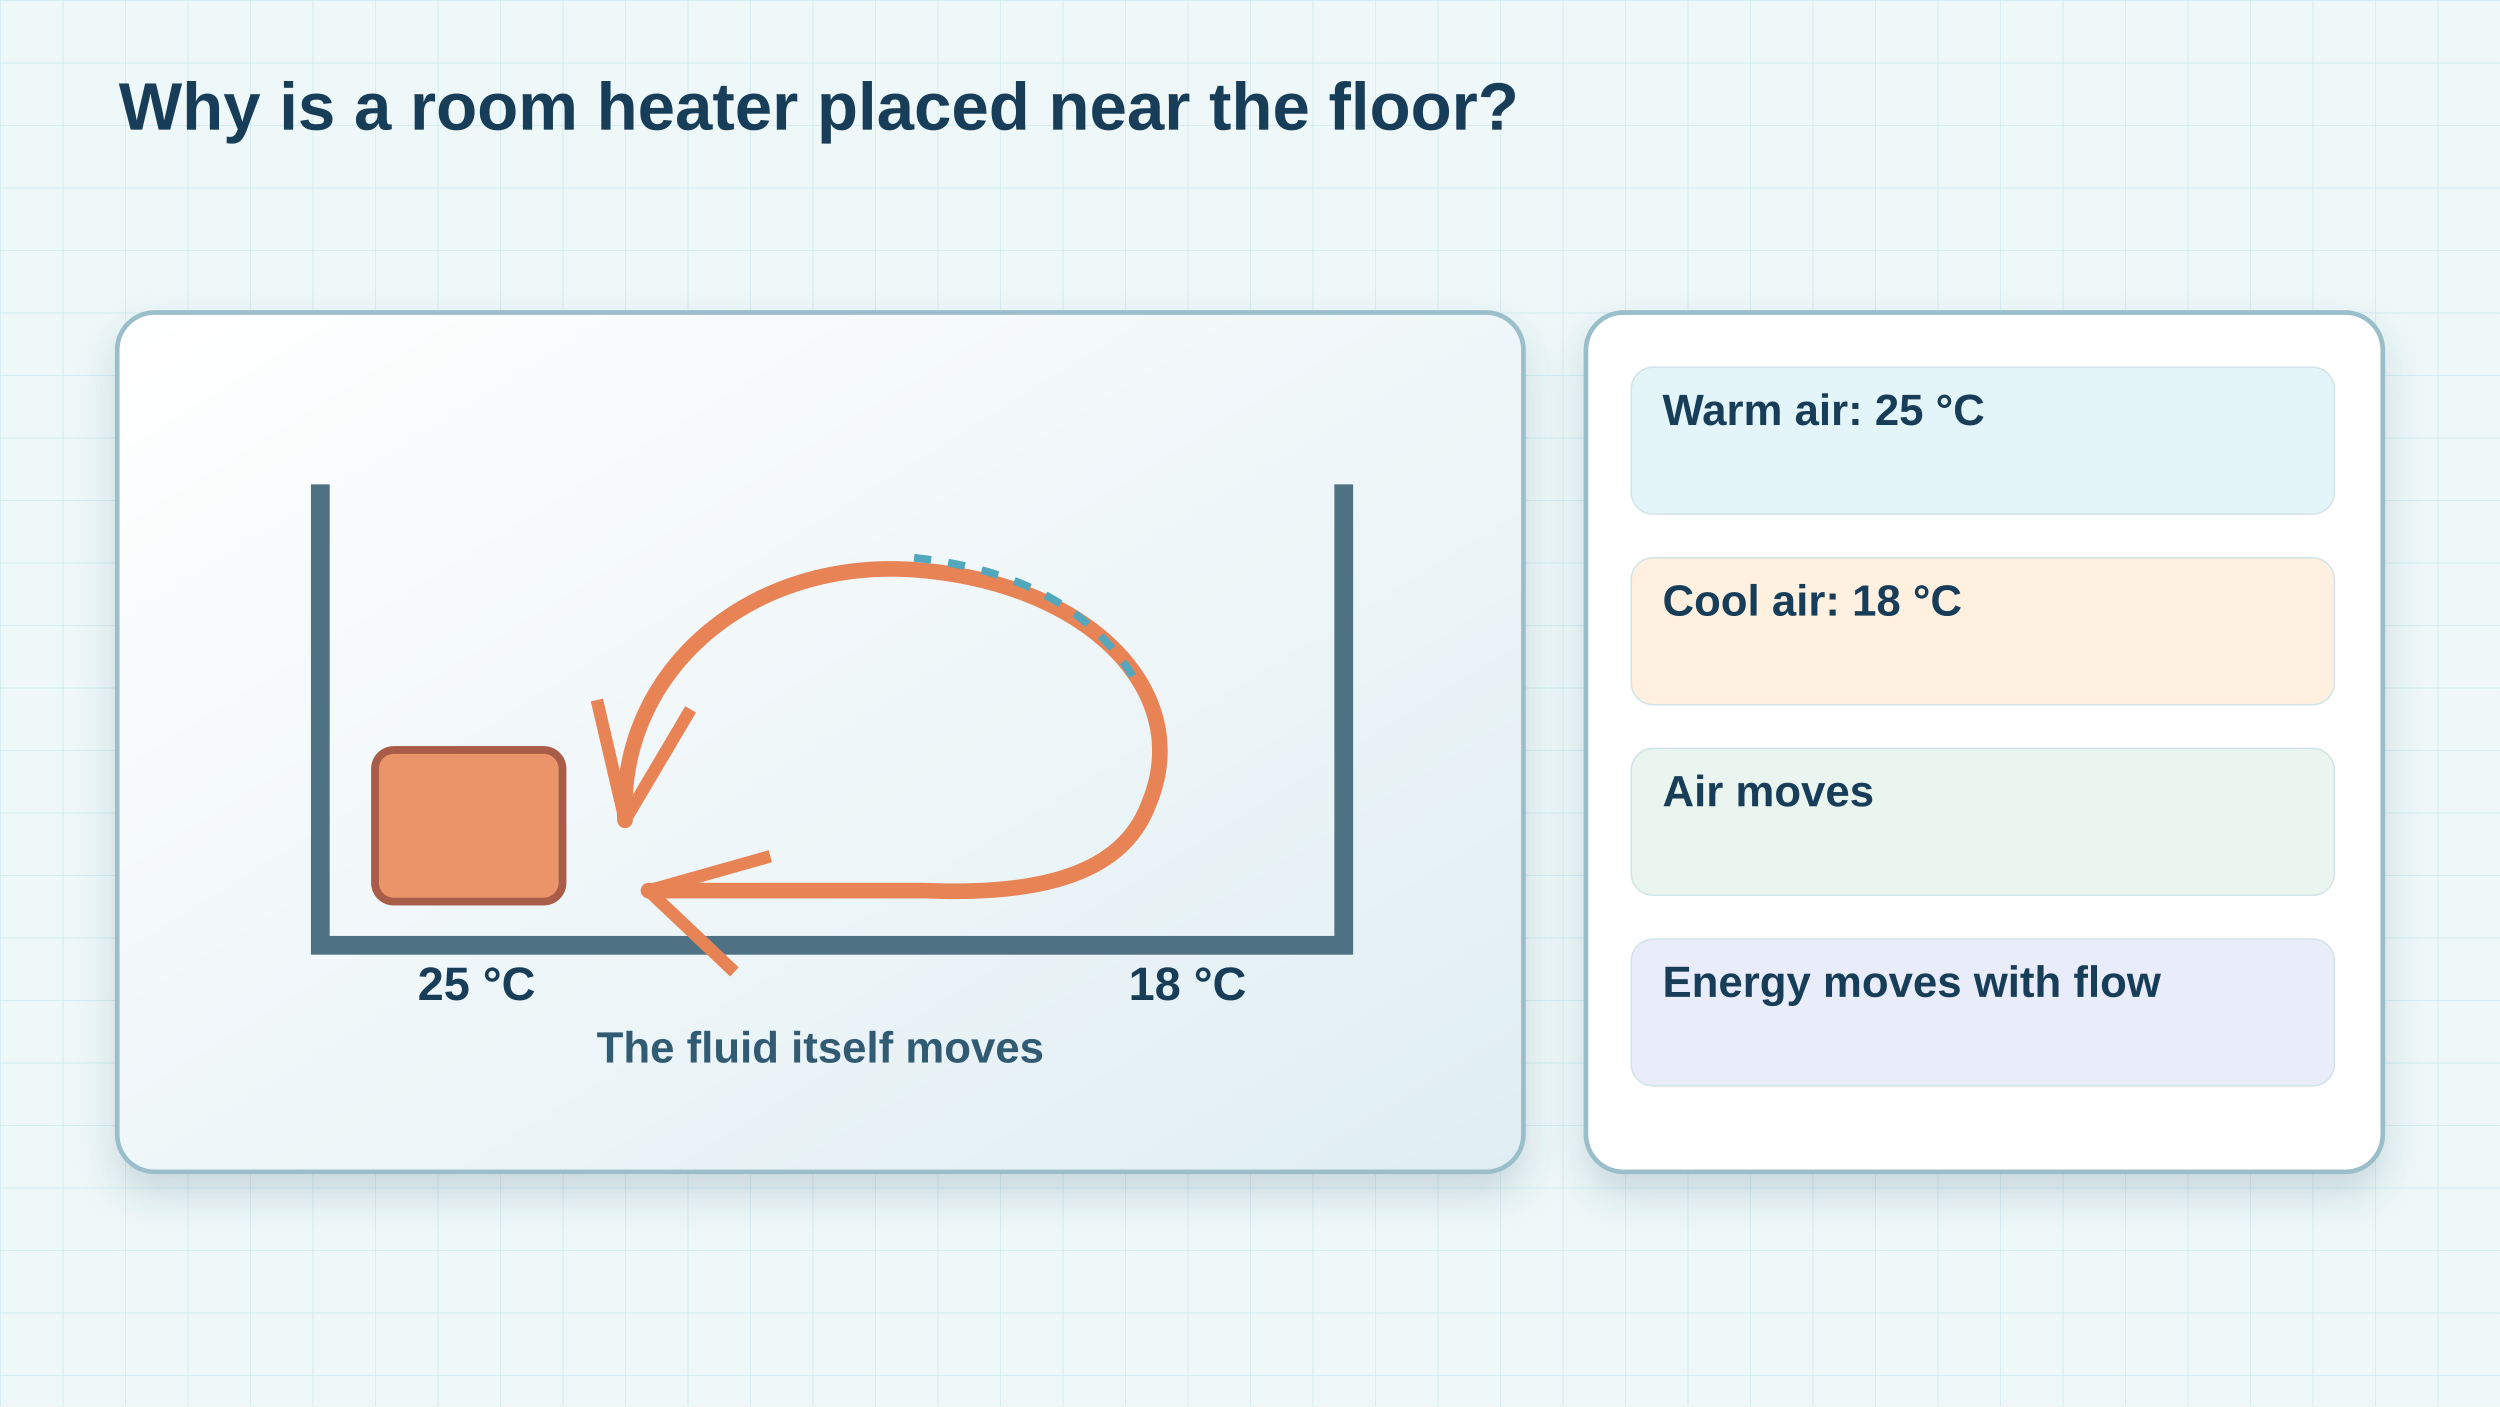
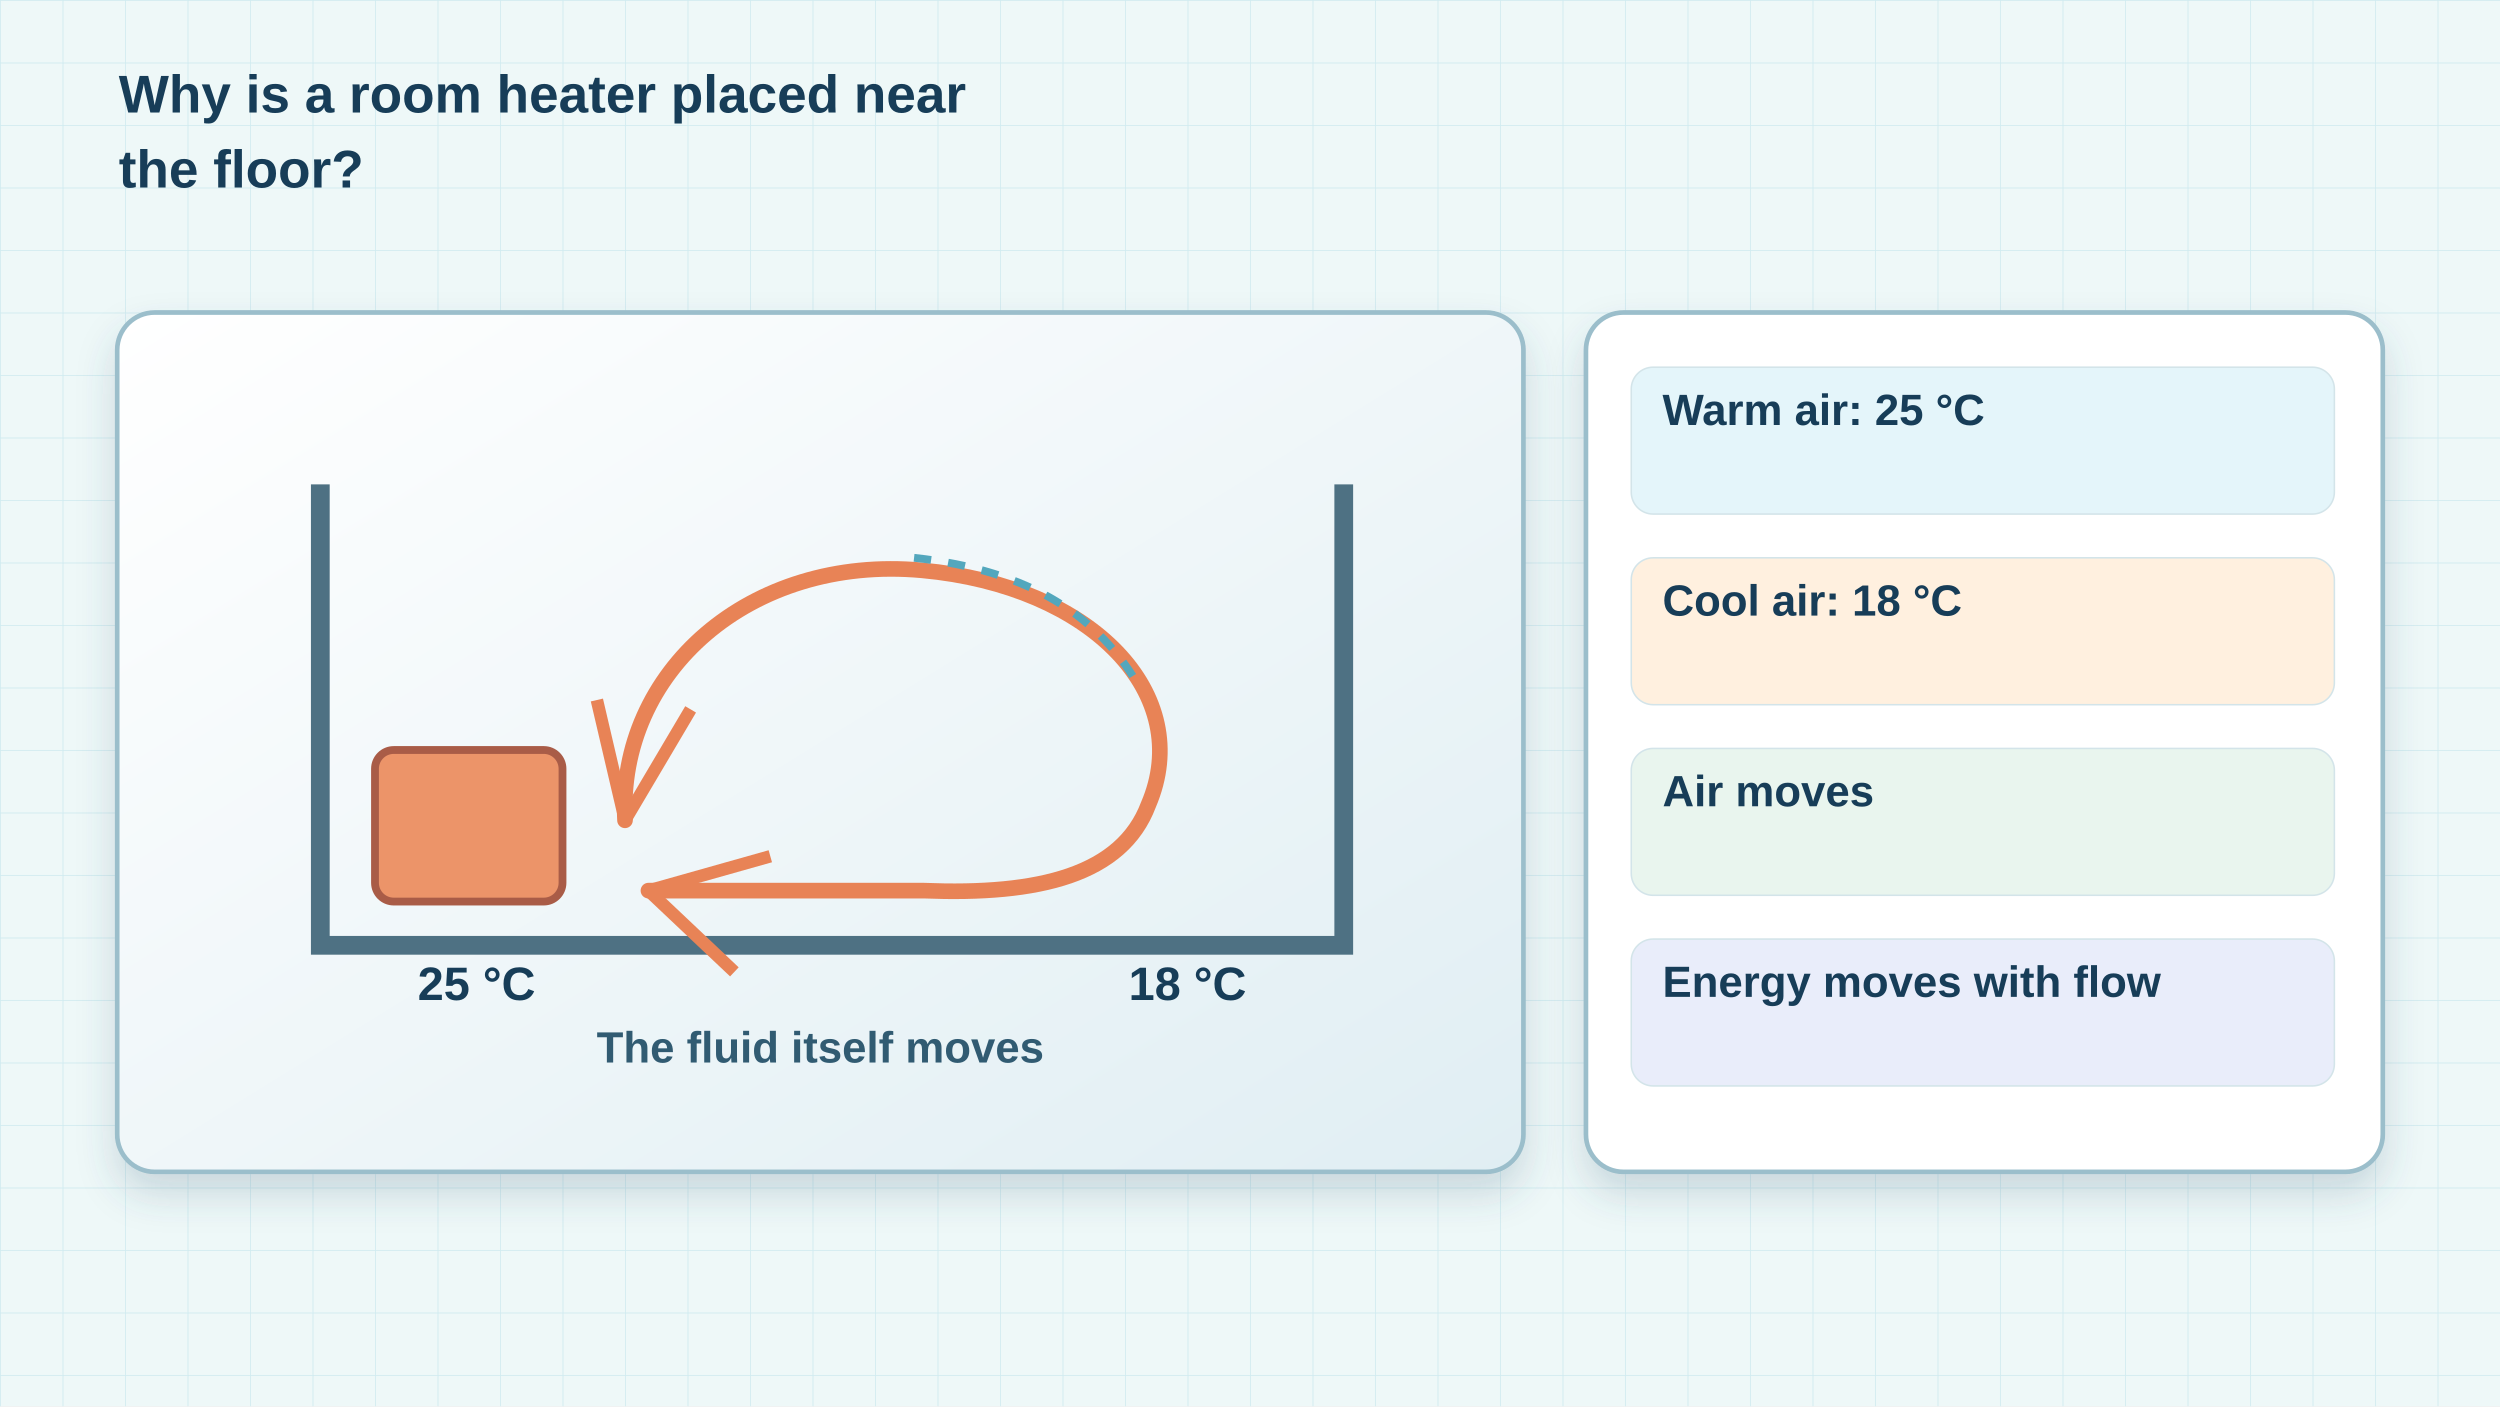
<svg xmlns="http://www.w3.org/2000/svg" width="1600" height="900" viewBox="0 0 1600 900" role="img" aria-labelledby="title desc">
  <defs>
    <pattern id="grid" width="40" height="40" patternUnits="userSpaceOnUse">
      <path d="M40 0H0V40" fill="none" stroke="#cfebf0" />
    </pattern>
    <filter id="shadow" x="-20%" y="-20%" width="150%" height="160%">
      <feDropShadow dx="0" dy="13" stdDeviation="12" flood-color="#375b74" flood-opacity=".2" />
    </filter>
    <linearGradient id="card" x2="1" y2="1">
      <stop stop-color="#fff" />
      <stop offset="1" stop-color="#e0eef3" />
    </linearGradient>
  </defs>
  <rect width="1600" height="900" fill="#eef8f8" />
  <rect width="1600" height="900" fill="url(#grid)" />
  <rect x="75" y="200" width="900" height="550" rx="24" fill="url(#card)" stroke="#9bbecb" stroke-width="3" filter="url(#shadow)" />
  <rect x="1015" y="200" width="510" height="550" rx="24" fill="#fff" stroke="#9bbecb" stroke-width="3" filter="url(#shadow)" />
-   <text x="76" y="83" text-anchor="start" font-family="Arial,sans-serif" font-weight="650" font-size="43" fill="#173d58">Why is a room heater placed near the floor?</text>
+   <text x="76" y="72" text-anchor="start" font-family="Arial,sans-serif" font-weight="650" font-size="34" fill="#173d58">Why is a room heater placed near</text>
+   <text x="76" y="120" text-anchor="start" font-family="Arial,sans-serif" font-weight="650" font-size="34" fill="#173d58">the floor?</text>
  <rect x="1044" y="235" width="450" height="94" rx="14" fill="#e4f5fa" stroke="#d3e4e9" />
  <text x="1064" y="272" text-anchor="start" font-family="Arial,sans-serif" font-weight="650" font-size="28" fill="#173d58">Warm air: 25 °C</text>
  <rect x="1044" y="357" width="450" height="94" rx="14" fill="#fff0df" stroke="#d3e4e9" />
  <text x="1064" y="394" text-anchor="start" font-family="Arial,sans-serif" font-weight="650" font-size="28" fill="#173d58">Cool air: 18 °C</text>
  <rect x="1044" y="479" width="450" height="94" rx="14" fill="#e9f5ee" stroke="#d3e4e9" />
  <text x="1064" y="516" text-anchor="start" font-family="Arial,sans-serif" font-weight="650" font-size="28" fill="#173d58">Air moves</text>
  <rect x="1044" y="601" width="450" height="94" rx="14" fill="#e9edfa" stroke="#d3e4e9" />
  <text x="1064" y="638" text-anchor="start" font-family="Arial,sans-serif" font-weight="650" font-size="28" fill="#173d58">Energy moves with flow</text>
  <path d="M205 310V605H860V310" fill="none" stroke="#4e7183" stroke-width="12" />
  <rect x="240" y="480" width="120" height="97" rx="12" fill="#ec9469" stroke="#a95c47" stroke-width="5" />
  <path d="M400 525c-5-95 80-170 190-160s175 80 145 150c-17 45-70 58-144 55H415" fill="none" stroke="#e88356" stroke-width="10" stroke-linecap="round" />
  <path d="m442 454-42 71-18-77 M493 548l-78 22 55 52" fill="none" stroke="#e88356" stroke-width="8" stroke-linejoin="round" />
  <path d="M585 357c75 8 119 38 145 84" fill="none" stroke="#53a7bd" stroke-width="5" stroke-dasharray="11 11" />
  <text x="305" y="640" text-anchor="middle" font-family="Arial,sans-serif" font-weight="650" font-size="30" fill="#173d58">25 °C</text>
  <text x="760" y="640" text-anchor="middle" font-family="Arial,sans-serif" font-weight="650" font-size="30" fill="#173d58">18 °C</text>
  <text x="525" y="680" text-anchor="middle" font-family="Arial,sans-serif" font-weight="650" font-size="28" fill="#315b72">The fluid itself moves</text>
</svg>
